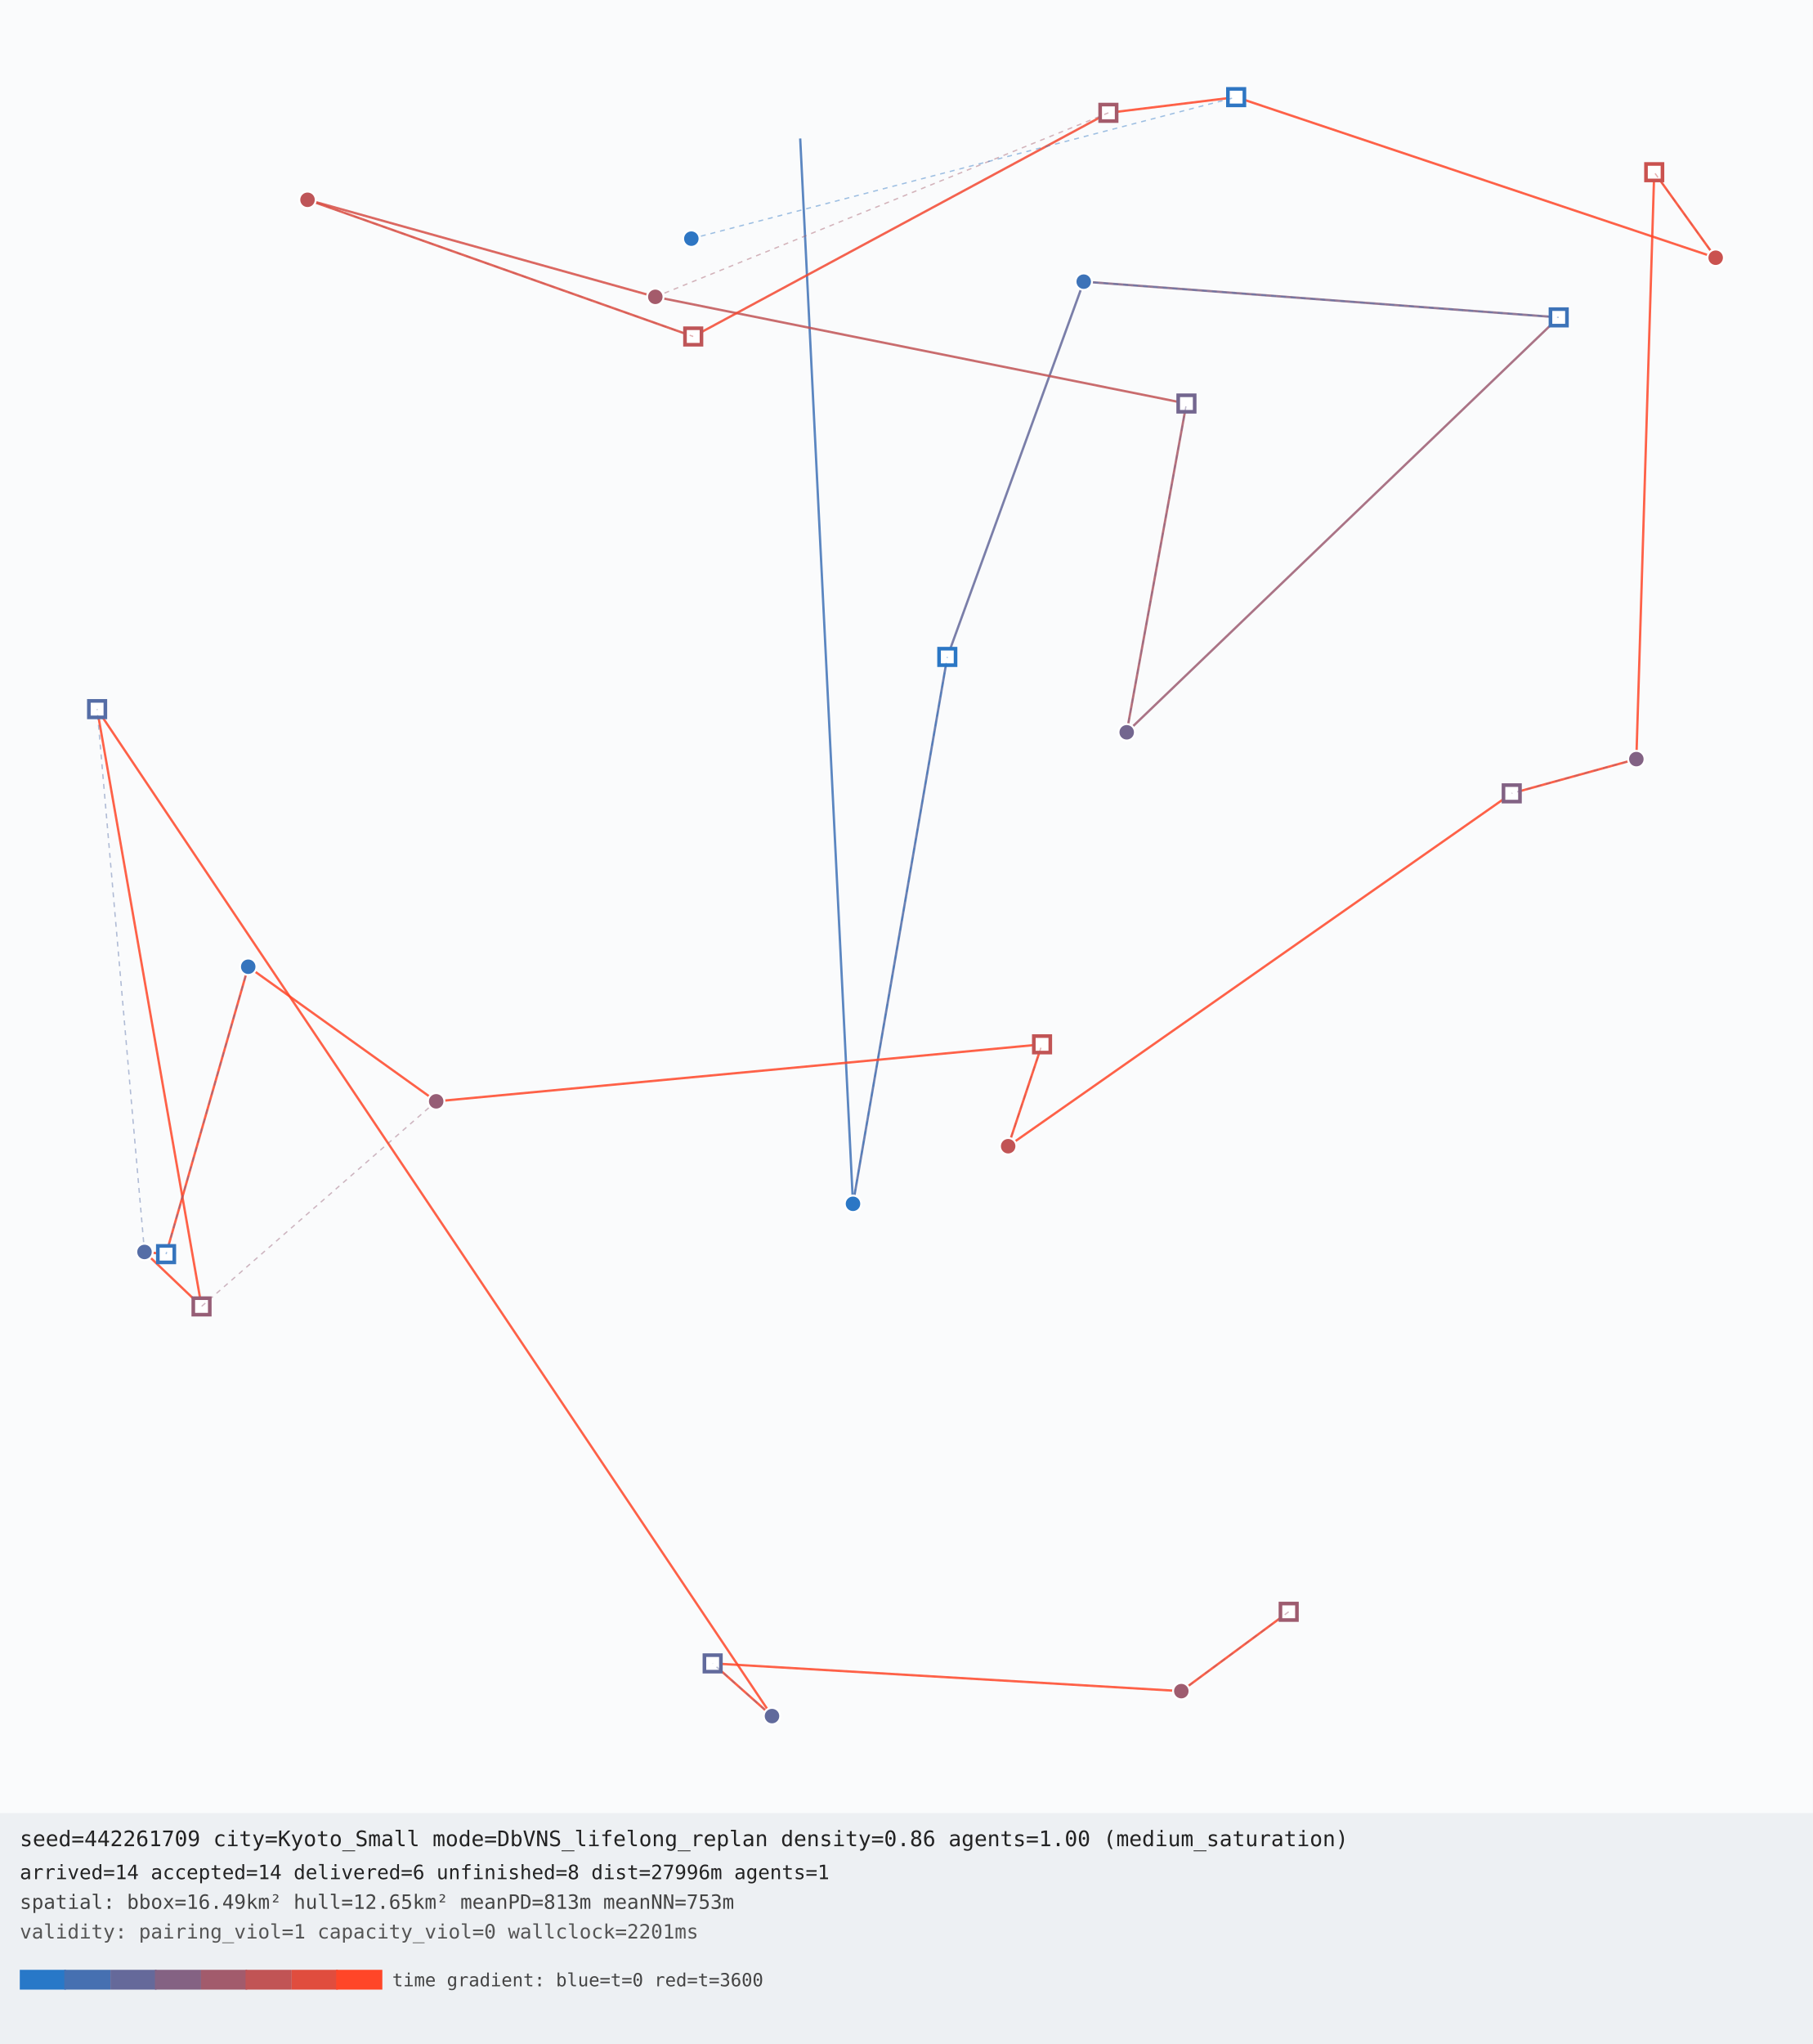
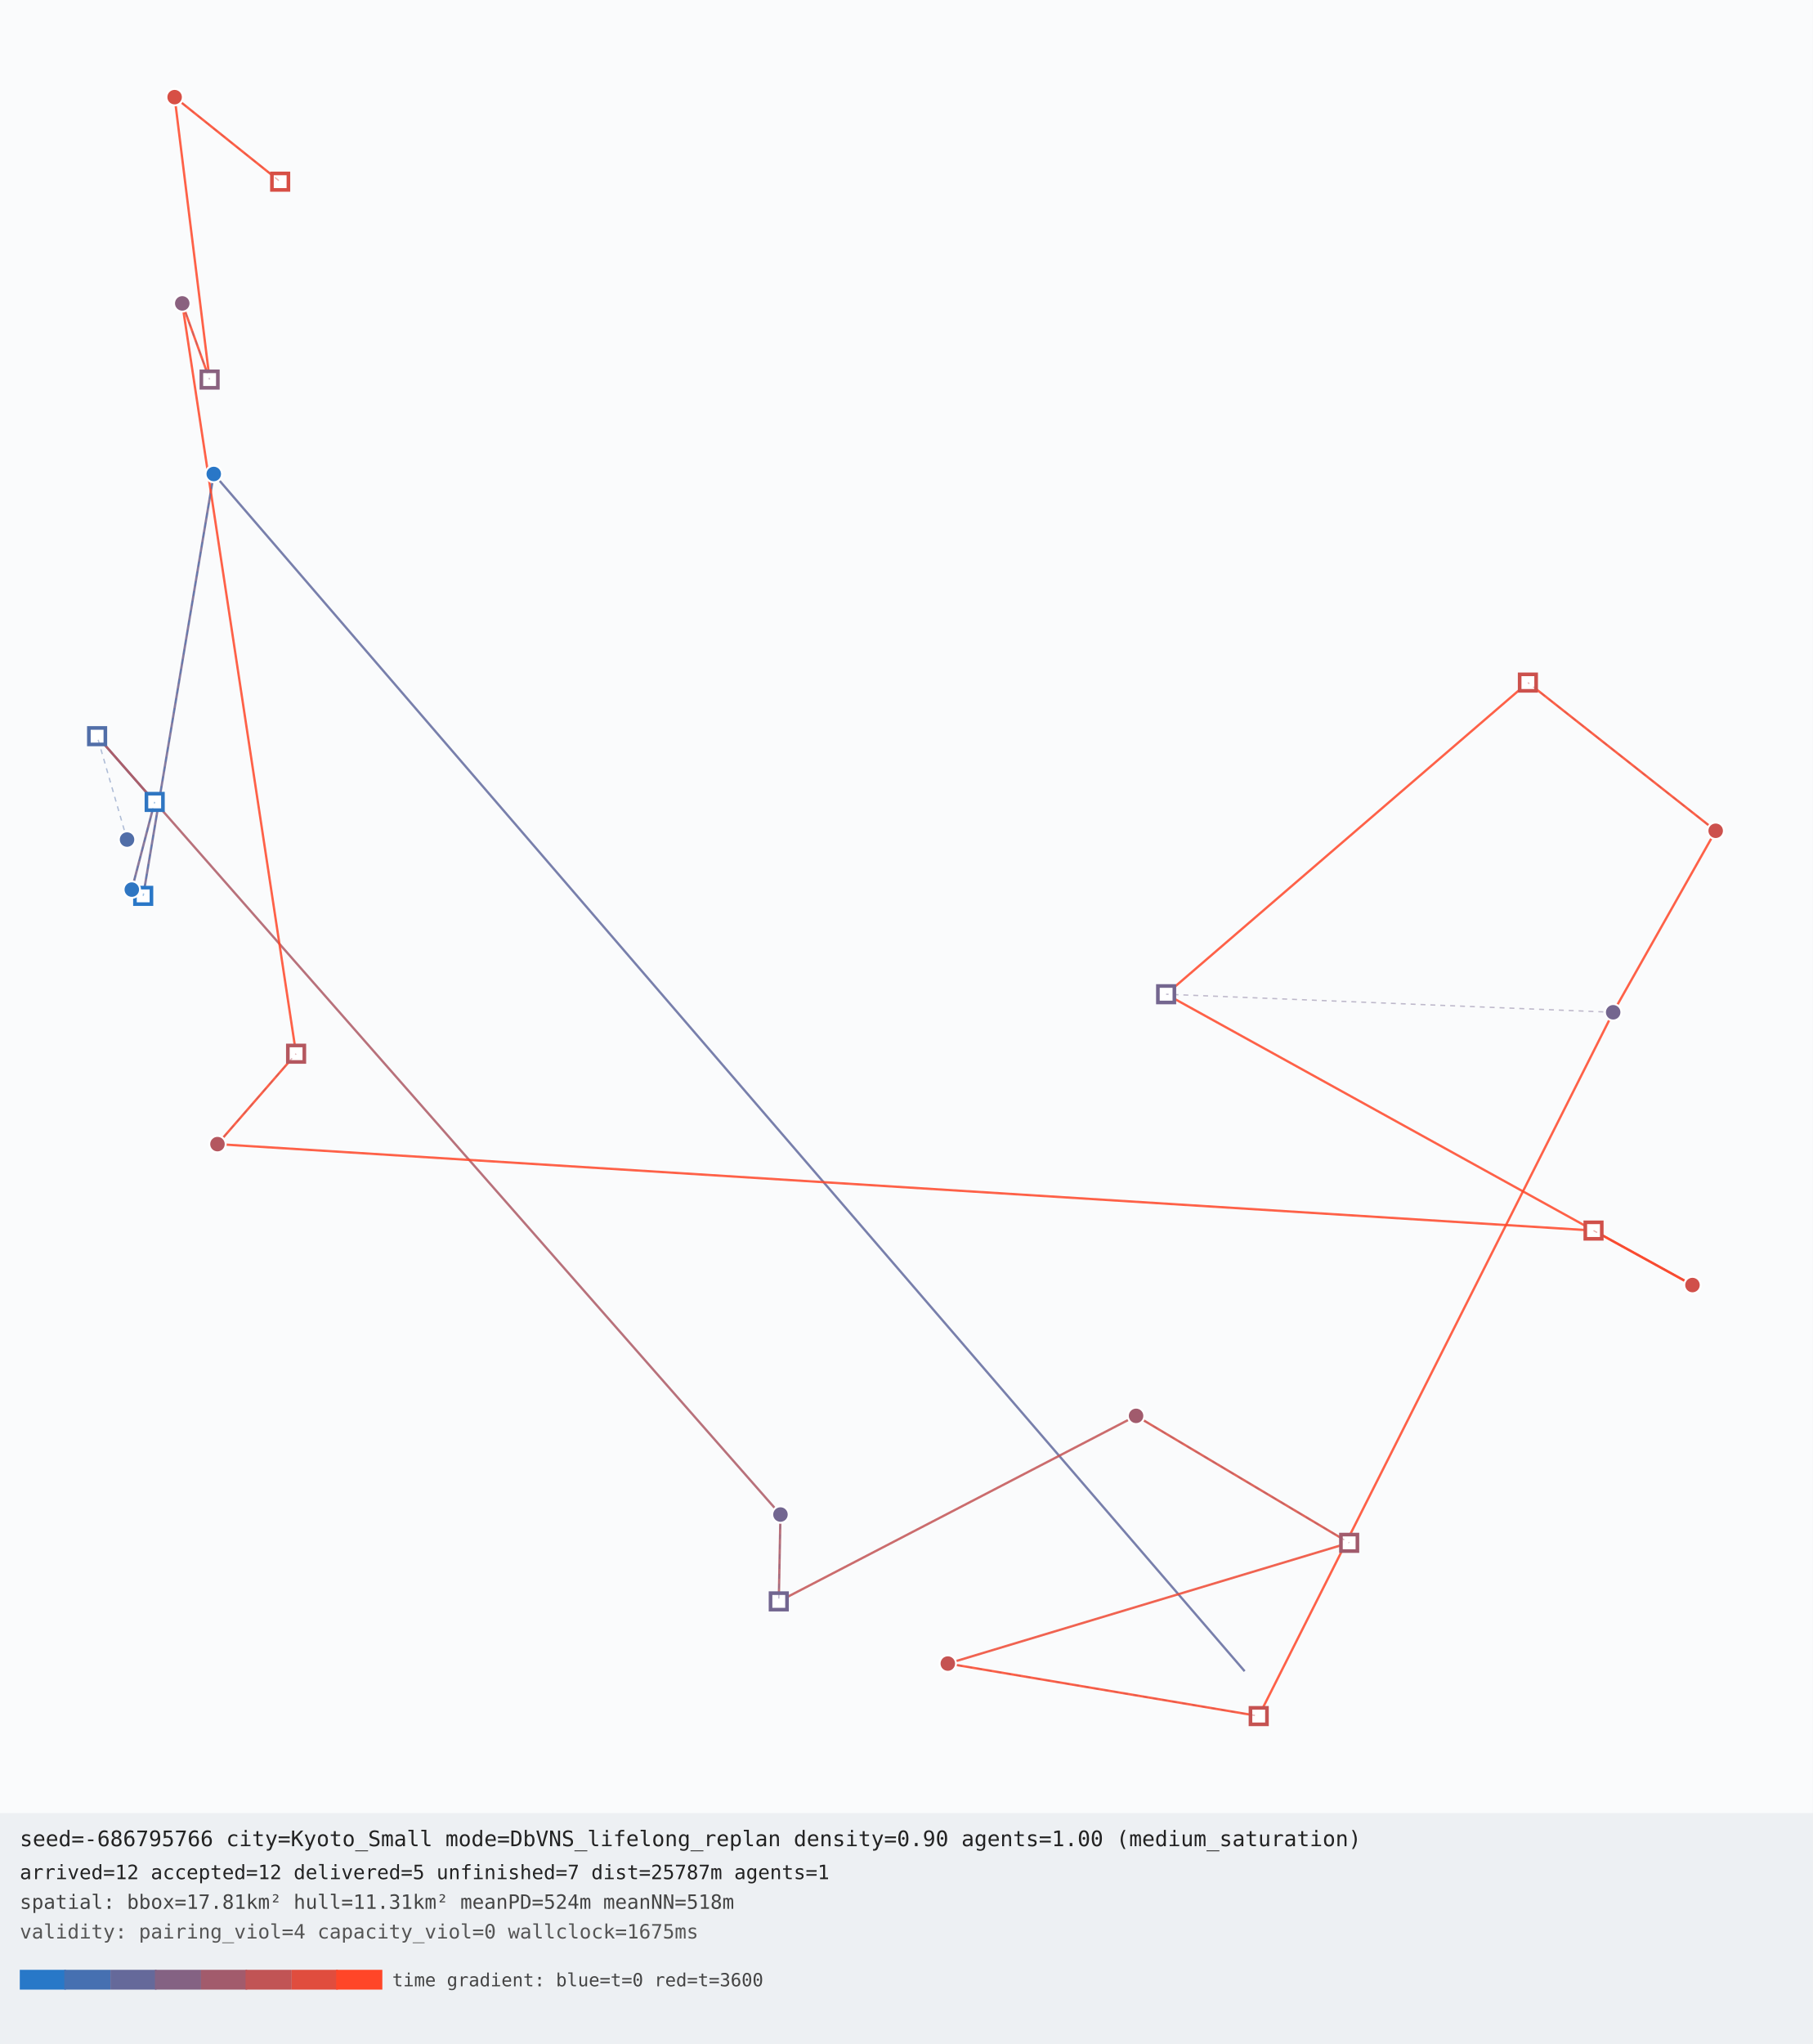
<svg xmlns="http://www.w3.org/2000/svg" width="1100" height="1240">
  <rect width="1100" height="1100" fill="#fafbfc" />
-   <line x1="485.564" y1="84.012" x2="517.597" y2="730.289" stroke="rgb(63,114,182)" stroke-width="1.4" opacity="0.85" />
-   <line x1="517.597" y1="730.289" x2="574.827" y2="398.524" stroke="rgb(84,109,167)" stroke-width="1.4" opacity="0.85" />
-   <line x1="574.827" y1="398.524" x2="657.604" y2="170.861" stroke="rgb(100,105,154)" stroke-width="1.4" opacity="0.85" />
-   <line x1="657.604" y1="170.861" x2="945.824" y2="192.542" stroke="rgb(130,99,132)" stroke-width="1.4" opacity="0.85" />
-   <line x1="945.824" y1="192.542" x2="683.683" y2="444.25" stroke="rgb(156,92,113)" stroke-width="1.4" opacity="0.85" />
-   <line x1="683.683" y1="444.25" x2="719.929" y2="244.799" stroke="rgb(172,89,101)" stroke-width="1.4" opacity="0.85" />
-   <line x1="719.929" y1="244.799" x2="397.654" y2="180.078" stroke="rgb(193,84,85)" stroke-width="1.4" opacity="0.85" />
-   <line x1="397.654" y1="180.078" x2="186.602" y2="121.206" stroke="rgb(214,79,70)" stroke-width="1.4" opacity="0.85" />
-   <line x1="186.602" y1="121.206" x2="420.653" y2="204.131" stroke="rgb(222,77,64)" stroke-width="1.4" opacity="0.85" />
-   <line x1="420.653" y1="204.131" x2="672.57" y2="68.446" stroke="rgb(243,72,48)" stroke-width="1.4" opacity="0.85" />
-   <line x1="672.57" y1="68.446" x2="750.1" y2="58.929" stroke="rgb(255,70,40)" stroke-width="1.4" opacity="0.85" />
-   <line x1="750.1" y1="58.929" x2="1041.07" y2="156.346" stroke="rgb(255,70,40)" stroke-width="1.4" opacity="0.85" />
-   <line x1="1041.07" y1="156.346" x2="1003.78" y2="104.467" stroke="rgb(255,70,40)" stroke-width="1.4" opacity="0.85" />
-   <line x1="1003.78" y1="104.467" x2="992.938" y2="460.511" stroke="rgb(255,70,40)" stroke-width="1.4" opacity="0.85" />
-   <line x1="992.938" y1="460.511" x2="917.321" y2="481.289" stroke="rgb(255,70,40)" stroke-width="1.4" opacity="0.85" />
-   <line x1="917.321" y1="481.289" x2="611.752" y2="695.352" stroke="rgb(255,70,40)" stroke-width="1.4" opacity="0.85" />
-   <line x1="611.752" y1="695.352" x2="632.318" y2="633.544" stroke="rgb(255,70,40)" stroke-width="1.4" opacity="0.85" />
-   <line x1="632.318" y1="633.544" x2="264.676" y2="668.127" stroke="rgb(255,70,40)" stroke-width="1.4" opacity="0.85" />
-   <line x1="264.676" y1="668.127" x2="150.625" y2="586.469" stroke="rgb(255,70,40)" stroke-width="1.4" opacity="0.85" />
-   <line x1="150.625" y1="586.469" x2="100.768" y2="760.828" stroke="rgb(255,70,40)" stroke-width="1.4" opacity="0.85" />
-   <line x1="100.768" y1="760.828" x2="87.679" y2="759.504" stroke="rgb(255,70,40)" stroke-width="1.4" opacity="0.85" />
-   <line x1="87.679" y1="759.504" x2="122.293" y2="792.549" stroke="rgb(255,70,40)" stroke-width="1.4" opacity="0.85" />
-   <line x1="122.293" y1="792.549" x2="58.929" y2="430.198" stroke="rgb(255,70,40)" stroke-width="1.4" opacity="0.85" />
-   <line x1="58.929" y1="430.198" x2="468.449" y2="1041.07" stroke="rgb(255,70,40)" stroke-width="1.4" opacity="0.85" />
-   <line x1="468.449" y1="1041.07" x2="432.437" y2="1009.11" stroke="rgb(255,70,40)" stroke-width="1.4" opacity="0.85" />
-   <line x1="432.437" y1="1009.11" x2="716.817" y2="1025.93" stroke="rgb(255,70,40)" stroke-width="1.4" opacity="0.85" />
-   <line x1="716.817" y1="1025.93" x2="781.981" y2="977.796" stroke="rgb(255,70,40)" stroke-width="1.4" opacity="0.85" />
-   <circle cx="517.597" cy="730.289" r="5" fill="rgb(43,119,197)" stroke="white" stroke-width="1.2" />
-   <rect x="569.827" y="393.524" width="10" height="10" fill="white" stroke="rgb(43,119,197)" stroke-width="2.2" />
-   <line x1="517.597" y1="730.289" x2="574.827" y2="398.524" stroke="rgb(43,119,197)" stroke-width="0.8" stroke-dasharray="3,3" opacity="0.45" />
-   <circle cx="657.604" cy="170.861" r="5" fill="rgb(61,115,184)" stroke="white" stroke-width="1.2" />
-   <rect x="940.824" y="187.542" width="10" height="10" fill="white" stroke="rgb(61,115,184)" stroke-width="2.2" />
-   <line x1="657.604" y1="170.861" x2="945.824" y2="192.542" stroke="rgb(61,115,184)" stroke-width="0.8" stroke-dasharray="3,3" opacity="0.45" />
-   <circle cx="683.683" cy="444.25" r="5" fill="rgb(115,102,143)" stroke="white" stroke-width="1.2" />
-   <rect x="714.929" y="239.799" width="10" height="10" fill="white" stroke="rgb(115,102,143)" stroke-width="2.2" />
-   <line x1="683.683" y1="444.25" x2="719.929" y2="244.799" stroke="rgb(115,102,143)" stroke-width="0.8" stroke-dasharray="3,3" opacity="0.45" />
-   <circle cx="186.602" cy="121.206" r="5" fill="rgb(190,85,88)" stroke="white" stroke-width="1.2" />
-   <rect x="415.653" y="199.131" width="10" height="10" fill="white" stroke="rgb(190,85,88)" stroke-width="2.2" />
-   <line x1="186.602" y1="121.206" x2="420.653" y2="204.131" stroke="rgb(190,85,88)" stroke-width="0.8" stroke-dasharray="3,3" opacity="0.45" />
-   <circle cx="397.654" cy="180.078" r="5" fill="rgb(164,91,107)" stroke="white" stroke-width="1.2" />
-   <rect x="667.57" y="63.446" width="10" height="10" fill="white" stroke="rgb(164,91,107)" stroke-width="2.2" />
-   <line x1="397.654" y1="180.078" x2="672.57" y2="68.446" stroke="rgb(164,91,107)" stroke-width="0.8" stroke-dasharray="3,3" opacity="0.45" />
-   <circle cx="419.503" cy="144.774" r="5" fill="rgb(46,118,195)" stroke="white" stroke-width="1.2" />
-   <rect x="745.1" y="53.929" width="10" height="10" fill="white" stroke="rgb(46,118,195)" stroke-width="2.2" />
-   <line x1="419.503" y1="144.774" x2="750.1" y2="58.929" stroke="rgb(46,118,195)" stroke-width="0.8" stroke-dasharray="3,3" opacity="0.45" />
-   <circle cx="150.625" cy="586.469" r="5" fill="rgb(53,116,189)" stroke="white" stroke-width="1.2" />
-   <rect x="95.768" y="755.828" width="10" height="10" fill="white" stroke="rgb(53,116,189)" stroke-width="2.2" />
-   <line x1="150.625" y1="586.469" x2="100.768" y2="760.828" stroke="rgb(53,116,189)" stroke-width="0.8" stroke-dasharray="3,3" opacity="0.45" />
-   <circle cx="87.679" cy="759.504" r="5" fill="rgb(85,109,166)" stroke="white" stroke-width="1.2" />
-   <rect x="53.929" y="425.198" width="10" height="10" fill="white" stroke="rgb(85,109,166)" stroke-width="2.2" />
-   <line x1="87.679" y1="759.504" x2="58.929" y2="430.198" stroke="rgb(85,109,166)" stroke-width="0.8" stroke-dasharray="3,3" opacity="0.45" />
-   <circle cx="468.449" cy="1041.07" r="5" fill="rgb(97,106,156)" stroke="white" stroke-width="1.2" />
-   <rect x="427.437" y="1004.11" width="10" height="10" fill="white" stroke="rgb(97,106,156)" stroke-width="2.2" />
-   <line x1="468.449" y1="1041.07" x2="432.437" y2="1009.11" stroke="rgb(97,106,156)" stroke-width="0.8" stroke-dasharray="3,3" opacity="0.45" />
-   <circle cx="992.938" cy="460.511" r="5" fill="rgb(130,98,132)" stroke="white" stroke-width="1.2" />
-   <rect x="912.321" y="476.289" width="10" height="10" fill="white" stroke="rgb(130,98,132)" stroke-width="2.2" />
-   <line x1="992.938" y1="460.511" x2="917.321" y2="481.289" stroke="rgb(130,98,132)" stroke-width="0.8" stroke-dasharray="3,3" opacity="0.45" />
-   <circle cx="264.676" cy="668.127" r="5" fill="rgb(150,94,118)" stroke="white" stroke-width="1.2" />
-   <rect x="117.293" y="787.549" width="10" height="10" fill="white" stroke="rgb(150,94,118)" stroke-width="2.2" />
-   <line x1="264.676" y1="668.127" x2="122.293" y2="792.549" stroke="rgb(150,94,118)" stroke-width="0.8" stroke-dasharray="3,3" opacity="0.45" />
-   <circle cx="716.817" cy="1025.93" r="5" fill="rgb(158,92,111)" stroke="white" stroke-width="1.2" />
-   <rect x="776.981" y="972.796" width="10" height="10" fill="white" stroke="rgb(158,92,111)" stroke-width="2.2" />
-   <line x1="716.817" y1="1025.93" x2="781.981" y2="977.796" stroke="rgb(158,92,111)" stroke-width="0.8" stroke-dasharray="3,3" opacity="0.45" />
-   <circle cx="611.752" cy="695.352" r="5" fill="rgb(193,84,85)" stroke="white" stroke-width="1.2" />
-   <rect x="627.318" y="628.544" width="10" height="10" fill="white" stroke="rgb(193,84,85)" stroke-width="2.2" />
-   <line x1="611.752" y1="695.352" x2="632.318" y2="633.544" stroke="rgb(193,84,85)" stroke-width="0.8" stroke-dasharray="3,3" opacity="0.45" />
-   <circle cx="1041.07" cy="156.346" r="5" fill="rgb(202,82,79)" stroke="white" stroke-width="1.2" />
-   <rect x="998.784" y="99.467" width="10" height="10" fill="white" stroke="rgb(202,82,79)" stroke-width="2.2" />
-   <line x1="1041.07" y1="156.346" x2="1003.78" y2="104.467" stroke="rgb(202,82,79)" stroke-width="0.8" stroke-dasharray="3,3" opacity="0.45" />
+   <line x1="755.255" y1="1013.85" x2="129.71" y2="287.539" stroke="rgb(97,106,157)" stroke-width="1.4" opacity="0.85" />
+   <line x1="129.71" y1="287.539" x2="86.891" y2="543.482" stroke="rgb(116,102,143)" stroke-width="1.4" opacity="0.85" />
+   <line x1="86.891" y1="543.482" x2="79.976" y2="539.676" stroke="rgb(117,101,142)" stroke-width="1.4" opacity="0.85" />
+   <line x1="79.976" y1="539.676" x2="93.863" y2="486.487" stroke="rgb(123,100,137)" stroke-width="1.4" opacity="0.85" />
+   <line x1="93.863" y1="486.487" x2="58.929" y2="446.61" stroke="rgb(131,98,131)" stroke-width="1.4" opacity="0.85" />
+   <line x1="58.929" y1="446.61" x2="473.584" y2="918.799" stroke="rgb(173,89,100)" stroke-width="1.4" opacity="0.85" />
+   <line x1="473.584" y1="918.799" x2="472.563" y2="971.491" stroke="rgb(176,88,98)" stroke-width="1.4" opacity="0.85" />
+   <line x1="472.563" y1="971.491" x2="689.37" y2="858.937" stroke="rgb(195,83,84)" stroke-width="1.4" opacity="0.85" />
+   <line x1="689.37" y1="858.937" x2="818.677" y2="935.962" stroke="rgb(220,78,65)" stroke-width="1.4" opacity="0.85" />
+   <line x1="818.677" y1="935.962" x2="575.126" y2="1009.21" stroke="rgb(239,73,51)" stroke-width="1.4" opacity="0.85" />
+   <line x1="575.126" y1="1009.21" x2="763.786" y2="1041.07" stroke="rgb(255,70,40)" stroke-width="1.4" opacity="0.85" />
+   <line x1="763.786" y1="1041.07" x2="978.871" y2="614.099" stroke="rgb(255,70,40)" stroke-width="1.4" opacity="0.85" />
+   <line x1="978.871" y1="614.099" x2="1041.07" y2="503.992" stroke="rgb(255,70,40)" stroke-width="1.4" opacity="0.85" />
+   <line x1="1041.07" y1="503.992" x2="927.128" y2="414.093" stroke="rgb(255,70,40)" stroke-width="1.4" opacity="0.85" />
+   <line x1="927.128" y1="414.093" x2="707.605" y2="603.155" stroke="rgb(255,70,40)" stroke-width="1.4" opacity="0.85" />
+   <line x1="707.605" y1="603.155" x2="1026.99" y2="779.58" stroke="rgb(255,70,40)" stroke-width="1.4" opacity="0.85" />
+   <line x1="1026.99" y1="779.58" x2="966.955" y2="746.526" stroke="rgb(255,70,40)" stroke-width="1.4" opacity="0.85" />
+   <line x1="966.955" y1="746.526" x2="131.961" y2="694.087" stroke="rgb(255,70,40)" stroke-width="1.4" opacity="0.85" />
+   <line x1="131.961" y1="694.087" x2="179.668" y2="639.234" stroke="rgb(255,70,40)" stroke-width="1.4" opacity="0.85" />
+   <line x1="179.668" y1="639.234" x2="110.589" y2="184.051" stroke="rgb(255,70,40)" stroke-width="1.4" opacity="0.85" />
+   <line x1="110.589" y1="184.051" x2="127.191" y2="230.258" stroke="rgb(255,70,40)" stroke-width="1.4" opacity="0.85" />
+   <line x1="127.191" y1="230.258" x2="105.965" y2="58.929" stroke="rgb(255,70,40)" stroke-width="1.4" opacity="0.85" />
+   <line x1="105.965" y1="58.929" x2="170.008" y2="110.209" stroke="rgb(255,70,40)" stroke-width="1.4" opacity="0.85" />
+   <circle cx="129.71" cy="287.539" r="5" fill="rgb(41,119,199)" stroke="white" stroke-width="1.2" />
+   <rect x="81.891" y="538.482" width="10" height="10" fill="white" stroke="rgb(41,119,199)" stroke-width="2.2" />
+   <line x1="129.71" y1="287.539" x2="86.891" y2="543.482" stroke="rgb(41,119,199)" stroke-width="0.8" stroke-dasharray="3,3" opacity="0.45" />
+   <circle cx="79.976" cy="539.676" r="5" fill="rgb(47,118,194)" stroke="white" stroke-width="1.2" />
+   <rect x="88.863" y="481.487" width="10" height="10" fill="white" stroke="rgb(47,118,194)" stroke-width="2.2" />
+   <line x1="79.976" y1="539.676" x2="93.863" y2="486.487" stroke="rgb(47,118,194)" stroke-width="0.8" stroke-dasharray="3,3" opacity="0.45" />
+   <circle cx="77.086" cy="509.321" r="5" fill="rgb(81,110,168)" stroke="white" stroke-width="1.2" />
+   <rect x="53.929" y="441.61" width="10" height="10" fill="white" stroke="rgb(81,110,168)" stroke-width="2.2" />
+   <line x1="77.086" y1="509.321" x2="58.929" y2="446.61" stroke="rgb(81,110,168)" stroke-width="0.8" stroke-dasharray="3,3" opacity="0.45" />
+   <circle cx="473.584" cy="918.799" r="5" fill="rgb(114,102,144)" stroke="white" stroke-width="1.2" />
+   <rect x="467.563" y="966.491" width="10" height="10" fill="white" stroke="rgb(114,102,144)" stroke-width="2.2" />
+   <line x1="473.584" y1="918.799" x2="472.563" y2="971.491" stroke="rgb(114,102,144)" stroke-width="0.8" stroke-dasharray="3,3" opacity="0.45" />
+   <circle cx="689.37" cy="858.937" r="5" fill="rgb(161,91,109)" stroke="white" stroke-width="1.2" />
+   <rect x="813.677" y="930.962" width="10" height="10" fill="white" stroke="rgb(161,91,109)" stroke-width="2.2" />
+   <line x1="689.37" y1="858.937" x2="818.677" y2="935.962" stroke="rgb(161,91,109)" stroke-width="0.8" stroke-dasharray="3,3" opacity="0.45" />
+   <circle cx="978.871" cy="614.099" r="5" fill="rgb(116,102,143)" stroke="white" stroke-width="1.2" />
+   <rect x="702.605" y="598.155" width="10" height="10" fill="white" stroke="rgb(116,102,143)" stroke-width="2.2" />
+   <line x1="978.871" y1="614.099" x2="707.605" y2="603.155" stroke="rgb(116,102,143)" stroke-width="0.8" stroke-dasharray="3,3" opacity="0.45" />
+   <circle cx="110.589" cy="184.051" r="5" fill="rgb(138,97,127)" stroke="white" stroke-width="1.2" />
+   <rect x="122.191" y="225.258" width="10" height="10" fill="white" stroke="rgb(138,97,127)" stroke-width="2.2" />
+   <line x1="110.589" y1="184.051" x2="127.191" y2="230.258" stroke="rgb(138,97,127)" stroke-width="0.8" stroke-dasharray="3,3" opacity="0.45" />
+   <circle cx="131.961" cy="694.087" r="5" fill="rgb(180,87,95)" stroke="white" stroke-width="1.2" />
+   <rect x="174.668" y="634.234" width="10" height="10" fill="white" stroke="rgb(180,87,95)" stroke-width="2.2" />
+   <line x1="131.961" y1="694.087" x2="179.668" y2="639.234" stroke="rgb(180,87,95)" stroke-width="0.8" stroke-dasharray="3,3" opacity="0.45" />
+   <circle cx="575.126" cy="1009.21" r="5" fill="rgb(197,83,82)" stroke="white" stroke-width="1.2" />
+   <rect x="758.786" y="1036.07" width="10" height="10" fill="white" stroke="rgb(197,83,82)" stroke-width="2.2" />
+   <line x1="575.126" y1="1009.21" x2="763.786" y2="1041.07" stroke="rgb(197,83,82)" stroke-width="0.8" stroke-dasharray="3,3" opacity="0.45" />
+   <circle cx="1041.07" cy="503.992" r="5" fill="rgb(204,81,77)" stroke="white" stroke-width="1.2" />
+   <rect x="922.128" y="409.093" width="10" height="10" fill="white" stroke="rgb(204,81,77)" stroke-width="2.2" />
+   <line x1="1041.07" y1="503.992" x2="927.128" y2="414.093" stroke="rgb(204,81,77)" stroke-width="0.8" stroke-dasharray="3,3" opacity="0.45" />
+   <circle cx="1026.99" cy="779.58" r="5" fill="rgb(208,80,74)" stroke="white" stroke-width="1.2" />
+   <rect x="961.955" y="741.526" width="10" height="10" fill="white" stroke="rgb(208,80,74)" stroke-width="2.2" />
+   <line x1="1026.99" y1="779.58" x2="966.955" y2="746.526" stroke="rgb(208,80,74)" stroke-width="0.8" stroke-dasharray="3,3" opacity="0.45" />
+   <circle cx="105.965" cy="58.929" r="5" fill="rgb(215,79,69)" stroke="white" stroke-width="1.2" />
+   <rect x="165.008" y="105.209" width="10" height="10" fill="white" stroke="rgb(215,79,69)" stroke-width="2.2" />
+   <line x1="105.965" y1="58.929" x2="170.008" y2="110.209" stroke="rgb(215,79,69)" stroke-width="0.8" stroke-dasharray="3,3" opacity="0.45" />
  <rect y="1100" width="1100" height="140" fill="#edf0f3" />
-   <text x="12" y="1120" font-family="monospace" font-size="13" fill="#222">seed=442261709  city=Kyoto_Small  mode=DbVNS_lifelong_replan  density=0.86  agents=1.00  (medium_saturation)</text>
-   <text x="12" y="1140" font-family="monospace" font-size="12" fill="#222">arrived=14 accepted=14 delivered=6 unfinished=8 dist=27996m agents=1</text>
-   <text x="12" y="1158" font-family="monospace" font-size="12" fill="#444">spatial: bbox=16.49km² hull=12.65km² meanPD=813m meanNN=753m</text>
-   <text x="12" y="1176" font-family="monospace" font-size="12" fill="#555">validity: pairing_viol=1 capacity_viol=0 wallclock=2201ms</text>
+   <text x="12" y="1120" font-family="monospace" font-size="13" fill="#222">seed=-686795766  city=Kyoto_Small  mode=DbVNS_lifelong_replan  density=0.90  agents=1.00  (medium_saturation)</text>
+   <text x="12" y="1140" font-family="monospace" font-size="12" fill="#222">arrived=12 accepted=12 delivered=5 unfinished=7 dist=25787m agents=1</text>
+   <text x="12" y="1158" font-family="monospace" font-size="12" fill="#444">spatial: bbox=17.81km² hull=11.31km² meanPD=524m meanNN=518m</text>
+   <text x="12" y="1176" font-family="monospace" font-size="12" fill="#555">validity: pairing_viol=4 capacity_viol=0 wallclock=1675ms</text>
  <rect x="12" y="1195" width="28" height="12" fill="rgb(40,120,200)" />
  <rect x="39" y="1195" width="28" height="12" fill="rgb(70,112,177)" />
  <rect x="67" y="1195" width="28" height="12" fill="rgb(101,105,154)" />
  <rect x="94" y="1195" width="28" height="12" fill="rgb(132,98,131)" />
  <rect x="122" y="1195" width="28" height="12" fill="rgb(162,91,108)" />
  <rect x="149" y="1195" width="28" height="12" fill="rgb(193,84,85)" />
  <rect x="177" y="1195" width="28" height="12" fill="rgb(224,77,62)" />
  <rect x="204" y="1195" width="28" height="12" fill="rgb(255,70,40)" />
  <text x="238" y="1205" font-family="monospace" font-size="11" fill="#444">time gradient: blue=t=0  red=t=3600</text>
</svg>
